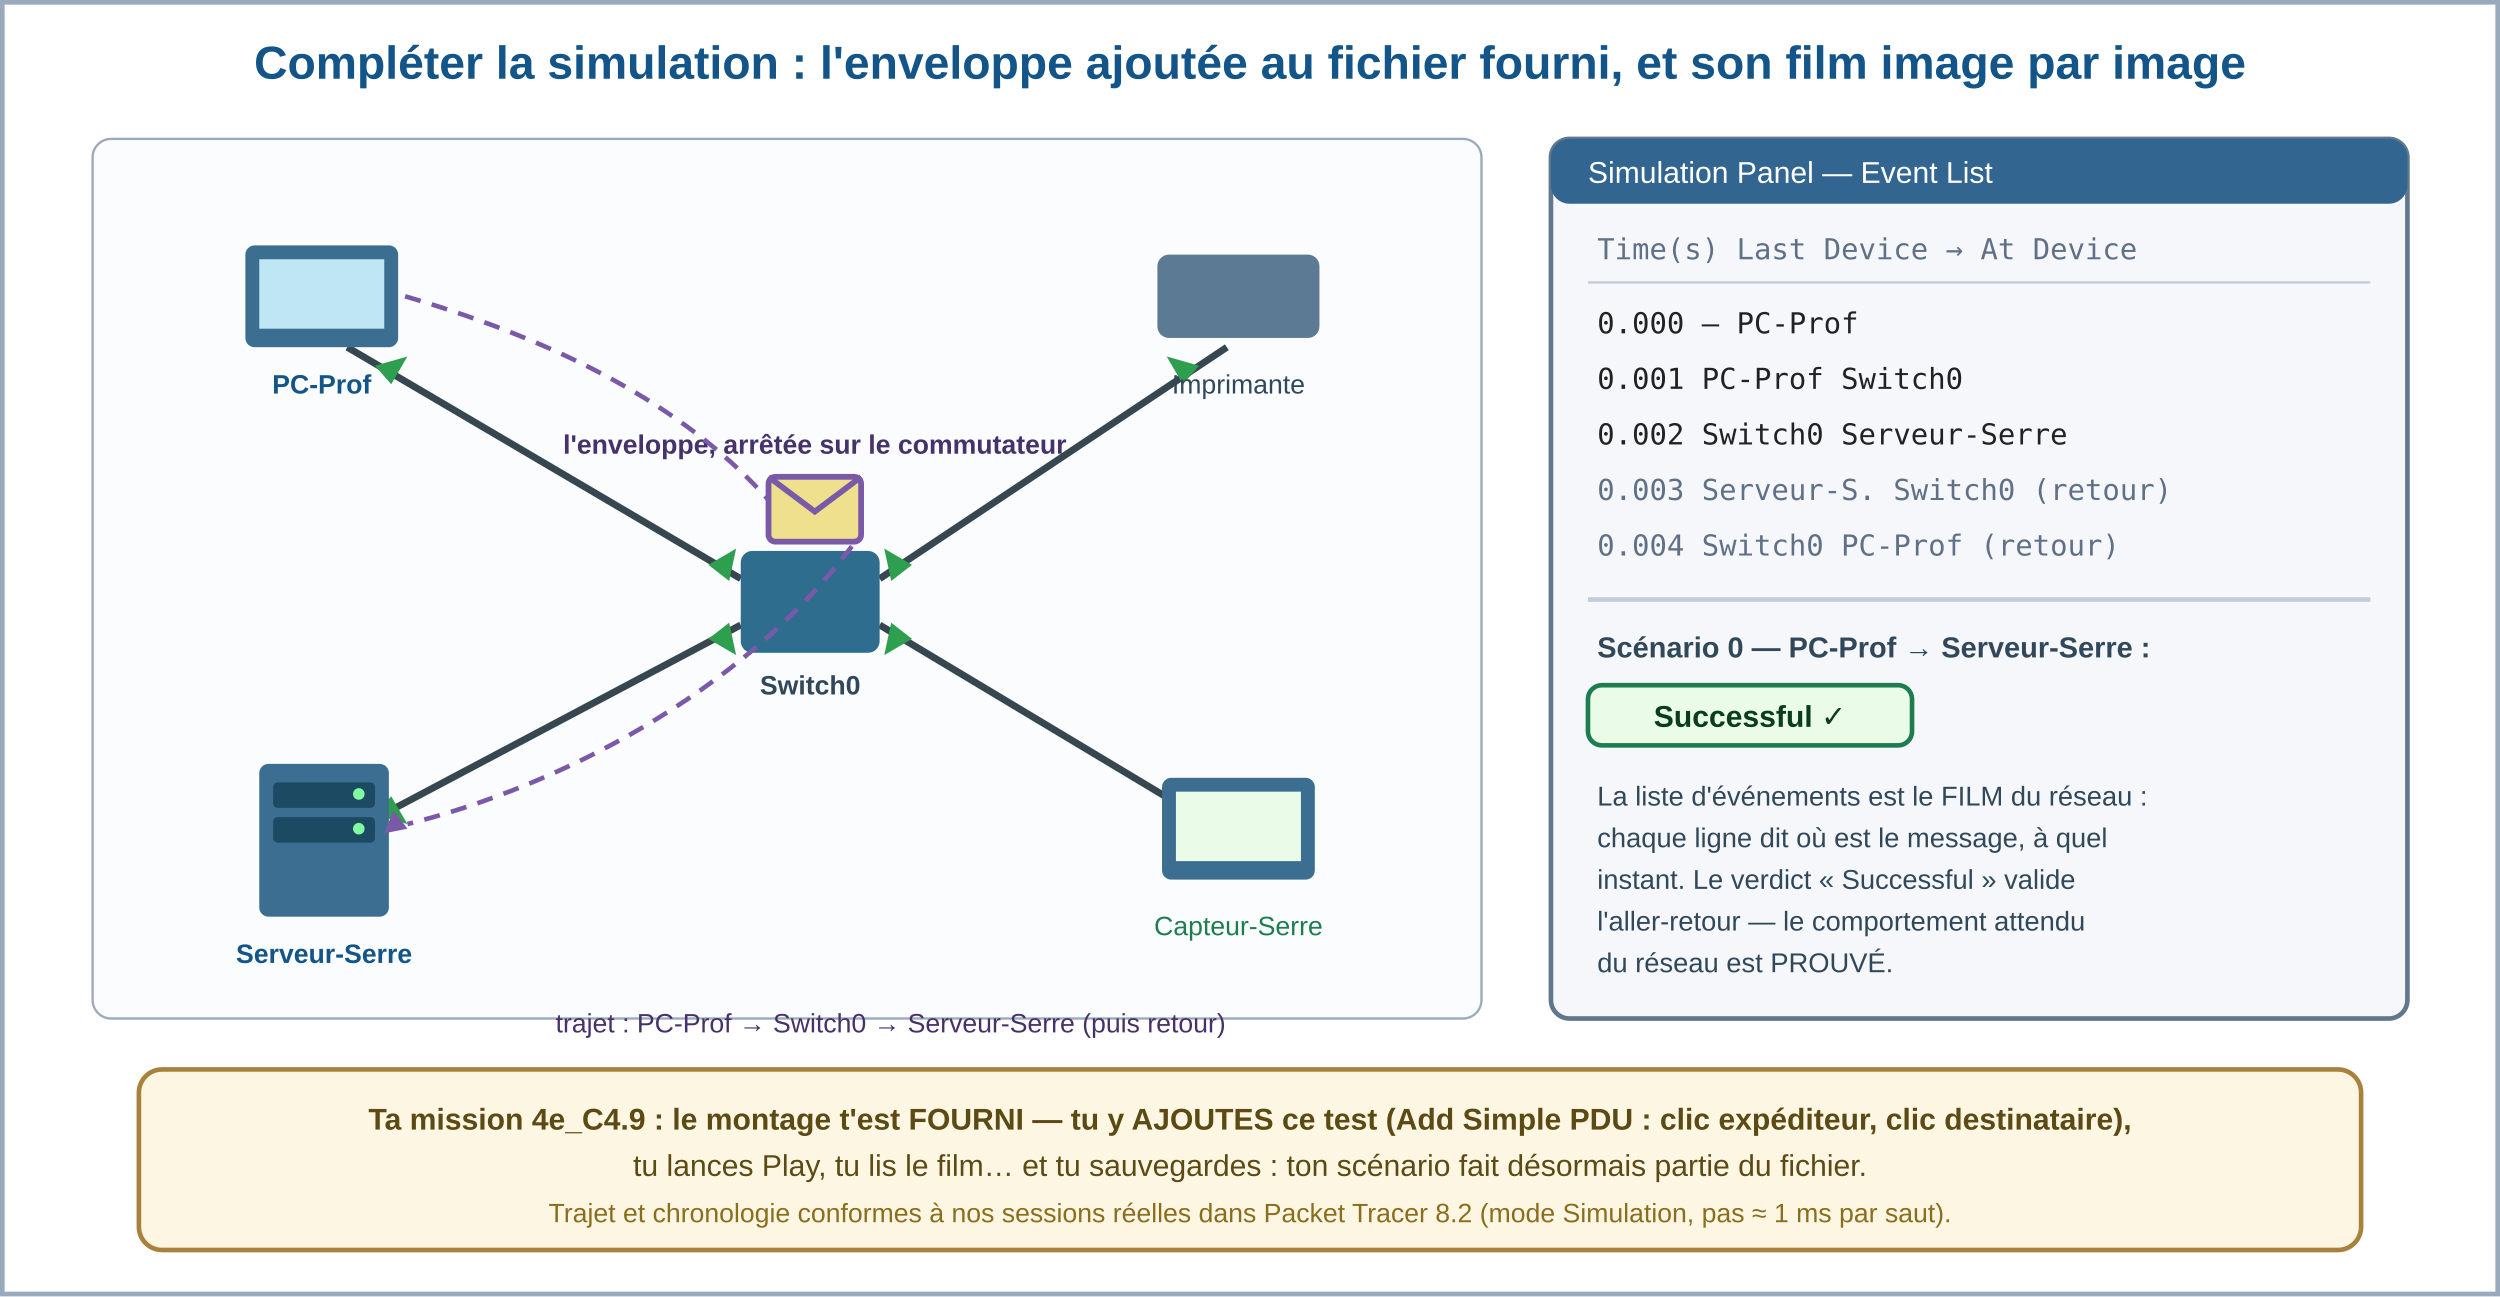
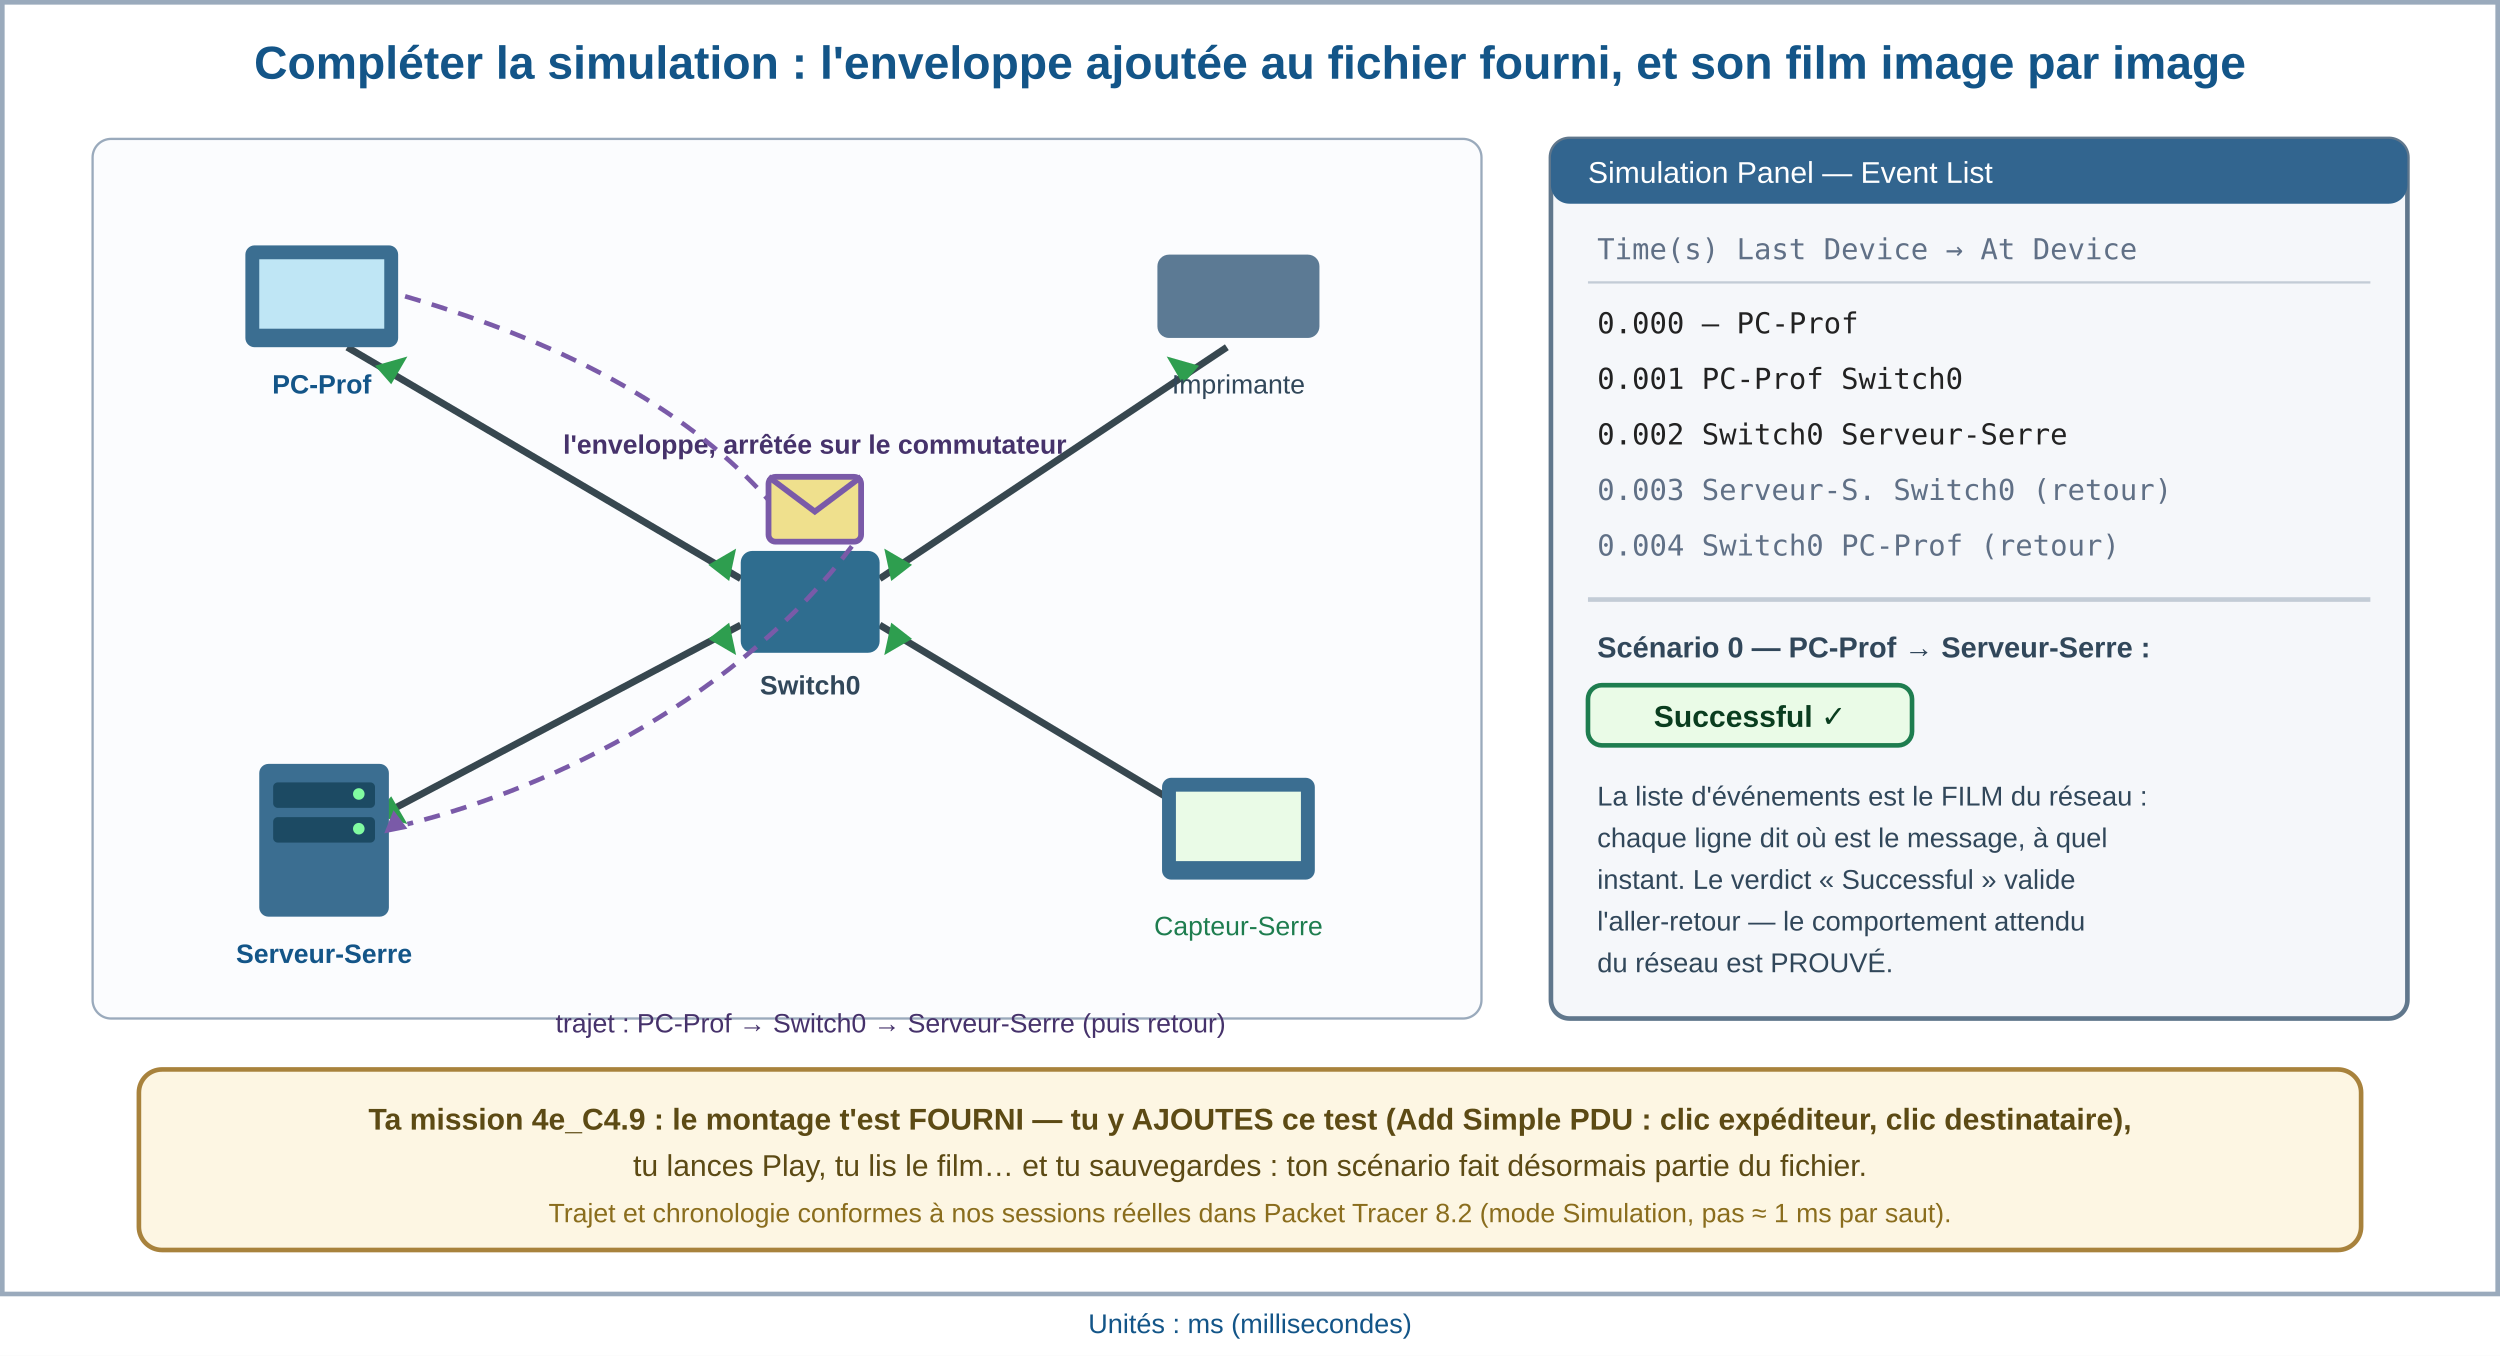
- <svg xmlns="http://www.w3.org/2000/svg" viewBox="0 0 1080 560" role="img" aria-labelledby="t d" font-family="Arial, Helvetica, sans-serif">
-   <rect width="1080" height="560" fill="#ffffff" />
+ <svg xmlns="http://www.w3.org/2000/svg" viewBox="0 0 1080 585.7" role="img" aria-labelledby="t d" font-family="Arial, Helvetica, sans-serif" data-legende-unites="25.7">
+   <rect width="1080" height="585.7" fill="#ffffff" data-legende-unites-fond="560" />
  <rect x="1" y="1" width="1078" height="558" fill="none" stroke="#9aaabc" stroke-width="2" />
  <text x="540" y="34" text-anchor="middle" font-size="20" font-weight="bold" fill="#135588">Compléter la simulation : l'enveloppe ajoutée au fichier fourni, et son film image par image</text>
  <rect x="40" y="60" width="600" height="380" rx="8" fill="#fbfcfe" stroke="#9aaabc" />
  <g stroke="#37474f" stroke-width="3">
    <line x1="150" y1="150" x2="320" y2="250" />
    <line x1="150" y1="360" x2="320" y2="270" />
    <line x1="530" y1="150" x2="380" y2="250" />
    <line x1="530" y1="360" x2="380" y2="270" />
  </g>
  <g fill="#2e9e4f">
    <path d="M162 158 l14 -4 l-7 12 z" />
    <path d="M306 244 l12 -7 l-3 14 z" />
    <path d="M162 352 l14 4 l-7 -12 z" />
    <path d="M306 276 l12 7 l-3 -14 z" />
    <path d="M518 158 l-14 -4 l7 12 z" />
    <path d="M394 244 l-12 -7 l3 14 z" />
    <path d="M518 352 l-14 4 l7 -12 z" />
    <path d="M394 276 l-12 7 l3 -14 z" />
  </g>
  <rect x="320" y="238" width="60" height="44" rx="5" fill="#2f6d8f" />
  <text x="350" y="300" text-anchor="middle" font-size="11.5" fill="#31475a" font-weight="bold">Switch0</text>
  <rect x="106" y="106" width="66" height="44" rx="4" fill="#3b6e91" />
  <rect x="112" y="112" width="54" height="30" fill="#bfe6f5" />
  <text x="139" y="170" text-anchor="middle" font-size="11.5" fill="#135588" font-weight="bold">PC-Prof</text>
  <rect x="112" y="330" width="56" height="66" rx="4" fill="#3b6e91" />
  <rect x="118" y="338" width="44" height="11" rx="2" fill="#1c4a63" />
  <circle cx="155" cy="343" r="2.5" fill="#81fba1" />
  <rect x="118" y="353" width="44" height="11" rx="2" fill="#1c4a63" />
  <circle cx="155" cy="358" r="2.5" fill="#81fba1" />
  <text x="140" y="416" text-anchor="middle" font-size="11.5" fill="#135588" font-weight="bold">Serveur-Serre</text>
  <rect x="500" y="110" width="70" height="36" rx="5" fill="#5c7a94" />
  <text x="535" y="170" text-anchor="middle" font-size="11.5" fill="#31475a">Imprimante</text>
  <rect x="502" y="336" width="66" height="44" rx="4" fill="#3b6e91" />
  <rect x="508" y="342" width="54" height="30" fill="#eafbe7" />
  <text x="535" y="404" text-anchor="middle" font-size="11.5" fill="#1e7d4f">Capteur-Serre</text>
  <g transform="translate(332 206)">
    <rect width="40" height="28" fill="#efe08d" stroke="#7a5aa8" stroke-width="2.5" rx="3" />
    <path d="M0 0 L20 15 L40 0" fill="none" stroke="#7a5aa8" stroke-width="2.5" />
  </g>
  <text x="352" y="196" text-anchor="middle" font-size="11.5" fill="#46326b" font-weight="bold">l'enveloppe, arrêtée sur le commutateur</text>
  <path d="M175 128 C 250 150, 300 180, 332 216" fill="none" stroke="#7a5aa8" stroke-width="2" stroke-dasharray="7 5" />
  <path d="M368 236 C 320 300, 240 340, 176 356" fill="none" stroke="#7a5aa8" stroke-width="2" stroke-dasharray="7 5" />
  <path d="M170 350 l6 8 l-10 2 z" fill="#7a5aa8" />
  <text x="240" y="446" font-size="11.5" fill="#46326b">trajet : PC-Prof → Switch0 → Serveur-Serre (puis retour)</text>
  <rect x="670" y="60" width="370" height="380" rx="8" fill="#f5f7fa" stroke="#60778c" stroke-width="2" />
  <rect x="670" y="60" width="370" height="28" rx="8" fill="#32658f" />
  <text x="686" y="79" font-size="13" fill="#fff">Simulation Panel — Event List</text>
  <g font-size="12.5" font-family="Consolas, monospace">
    <text x="690" y="112" fill="#607086">Time(s)   Last Device → At Device</text>
    <line x1="686" y1="122" x2="1024" y2="122" stroke="#c3ccd6" />
    <text x="690" y="144" fill="#222">0.000     —           PC-Prof</text>
    <text x="690" y="168" fill="#222">0.001     PC-Prof     Switch0</text>
    <text x="690" y="192" fill="#222">0.002     Switch0     Serveur-Serre</text>
    <text x="690" y="216" fill="#607086">0.003     Serveur-S.  Switch0   (retour)</text>
    <text x="690" y="240" fill="#607086">0.004     Switch0     PC-Prof   (retour)</text>
  </g>
  <rect x="686" y="258" width="338" height="2" fill="#c3ccd6" />
  <text x="690" y="284" font-size="12.5" fill="#31475a" font-weight="bold">Scénario 0 — PC-Prof → Serveur-Serre :</text>
  <rect x="686" y="296" width="140" height="26" rx="6" fill="#eafbe7" stroke="#1e7d4f" stroke-width="2" />
  <text x="756" y="314" text-anchor="middle" font-size="13" fill="#0a3d1f" font-weight="bold">Successful ✓</text>
  <g font-size="11.8" fill="#31475a">
    <text x="690" y="348">La liste d'événements est le FILM du réseau :</text>
    <text x="690" y="366">chaque ligne dit où est le message, à quel</text>
    <text x="690" y="384">instant. Le verdict « Successful » valide</text>
    <text x="690" y="402">l'aller-retour — le comportement attendu</text>
    <text x="690" y="420">du réseau est PROUVÉ.</text>
  </g>
  <rect x="60" y="462" width="960" height="78" rx="10" fill="#fdf6e3" stroke="#a8823c" stroke-width="2" />
  <text x="540" y="488" text-anchor="middle" font-size="13" fill="#5c4a14" font-weight="bold">Ta mission 4e_C4.9 : le montage t'est FOURNI — tu y AJOUTES ce test (Add Simple PDU : clic expéditeur, clic destinataire),</text>
  <text x="540" y="508" text-anchor="middle" font-size="13" fill="#5c4a14">tu lances Play, tu lis le film… et tu sauvegardes : ton scénario fait désormais partie du fichier.</text>
  <text x="540" y="528" text-anchor="middle" font-size="11.5" fill="#8a6d1d">Trajet et chronologie conformes à nos sessions réelles dans Packet Tracer 8.2 (mode Simulation, pas ≈ 1 ms par saut).</text>
+   <text data-legende-unites="ligne" x="540" y="575.9" text-anchor="middle" font-size="11.7" fill="#135588" font-family="Arial, Helvetica, sans-serif">Unités : ms (millisecondes)</text>
</svg>
